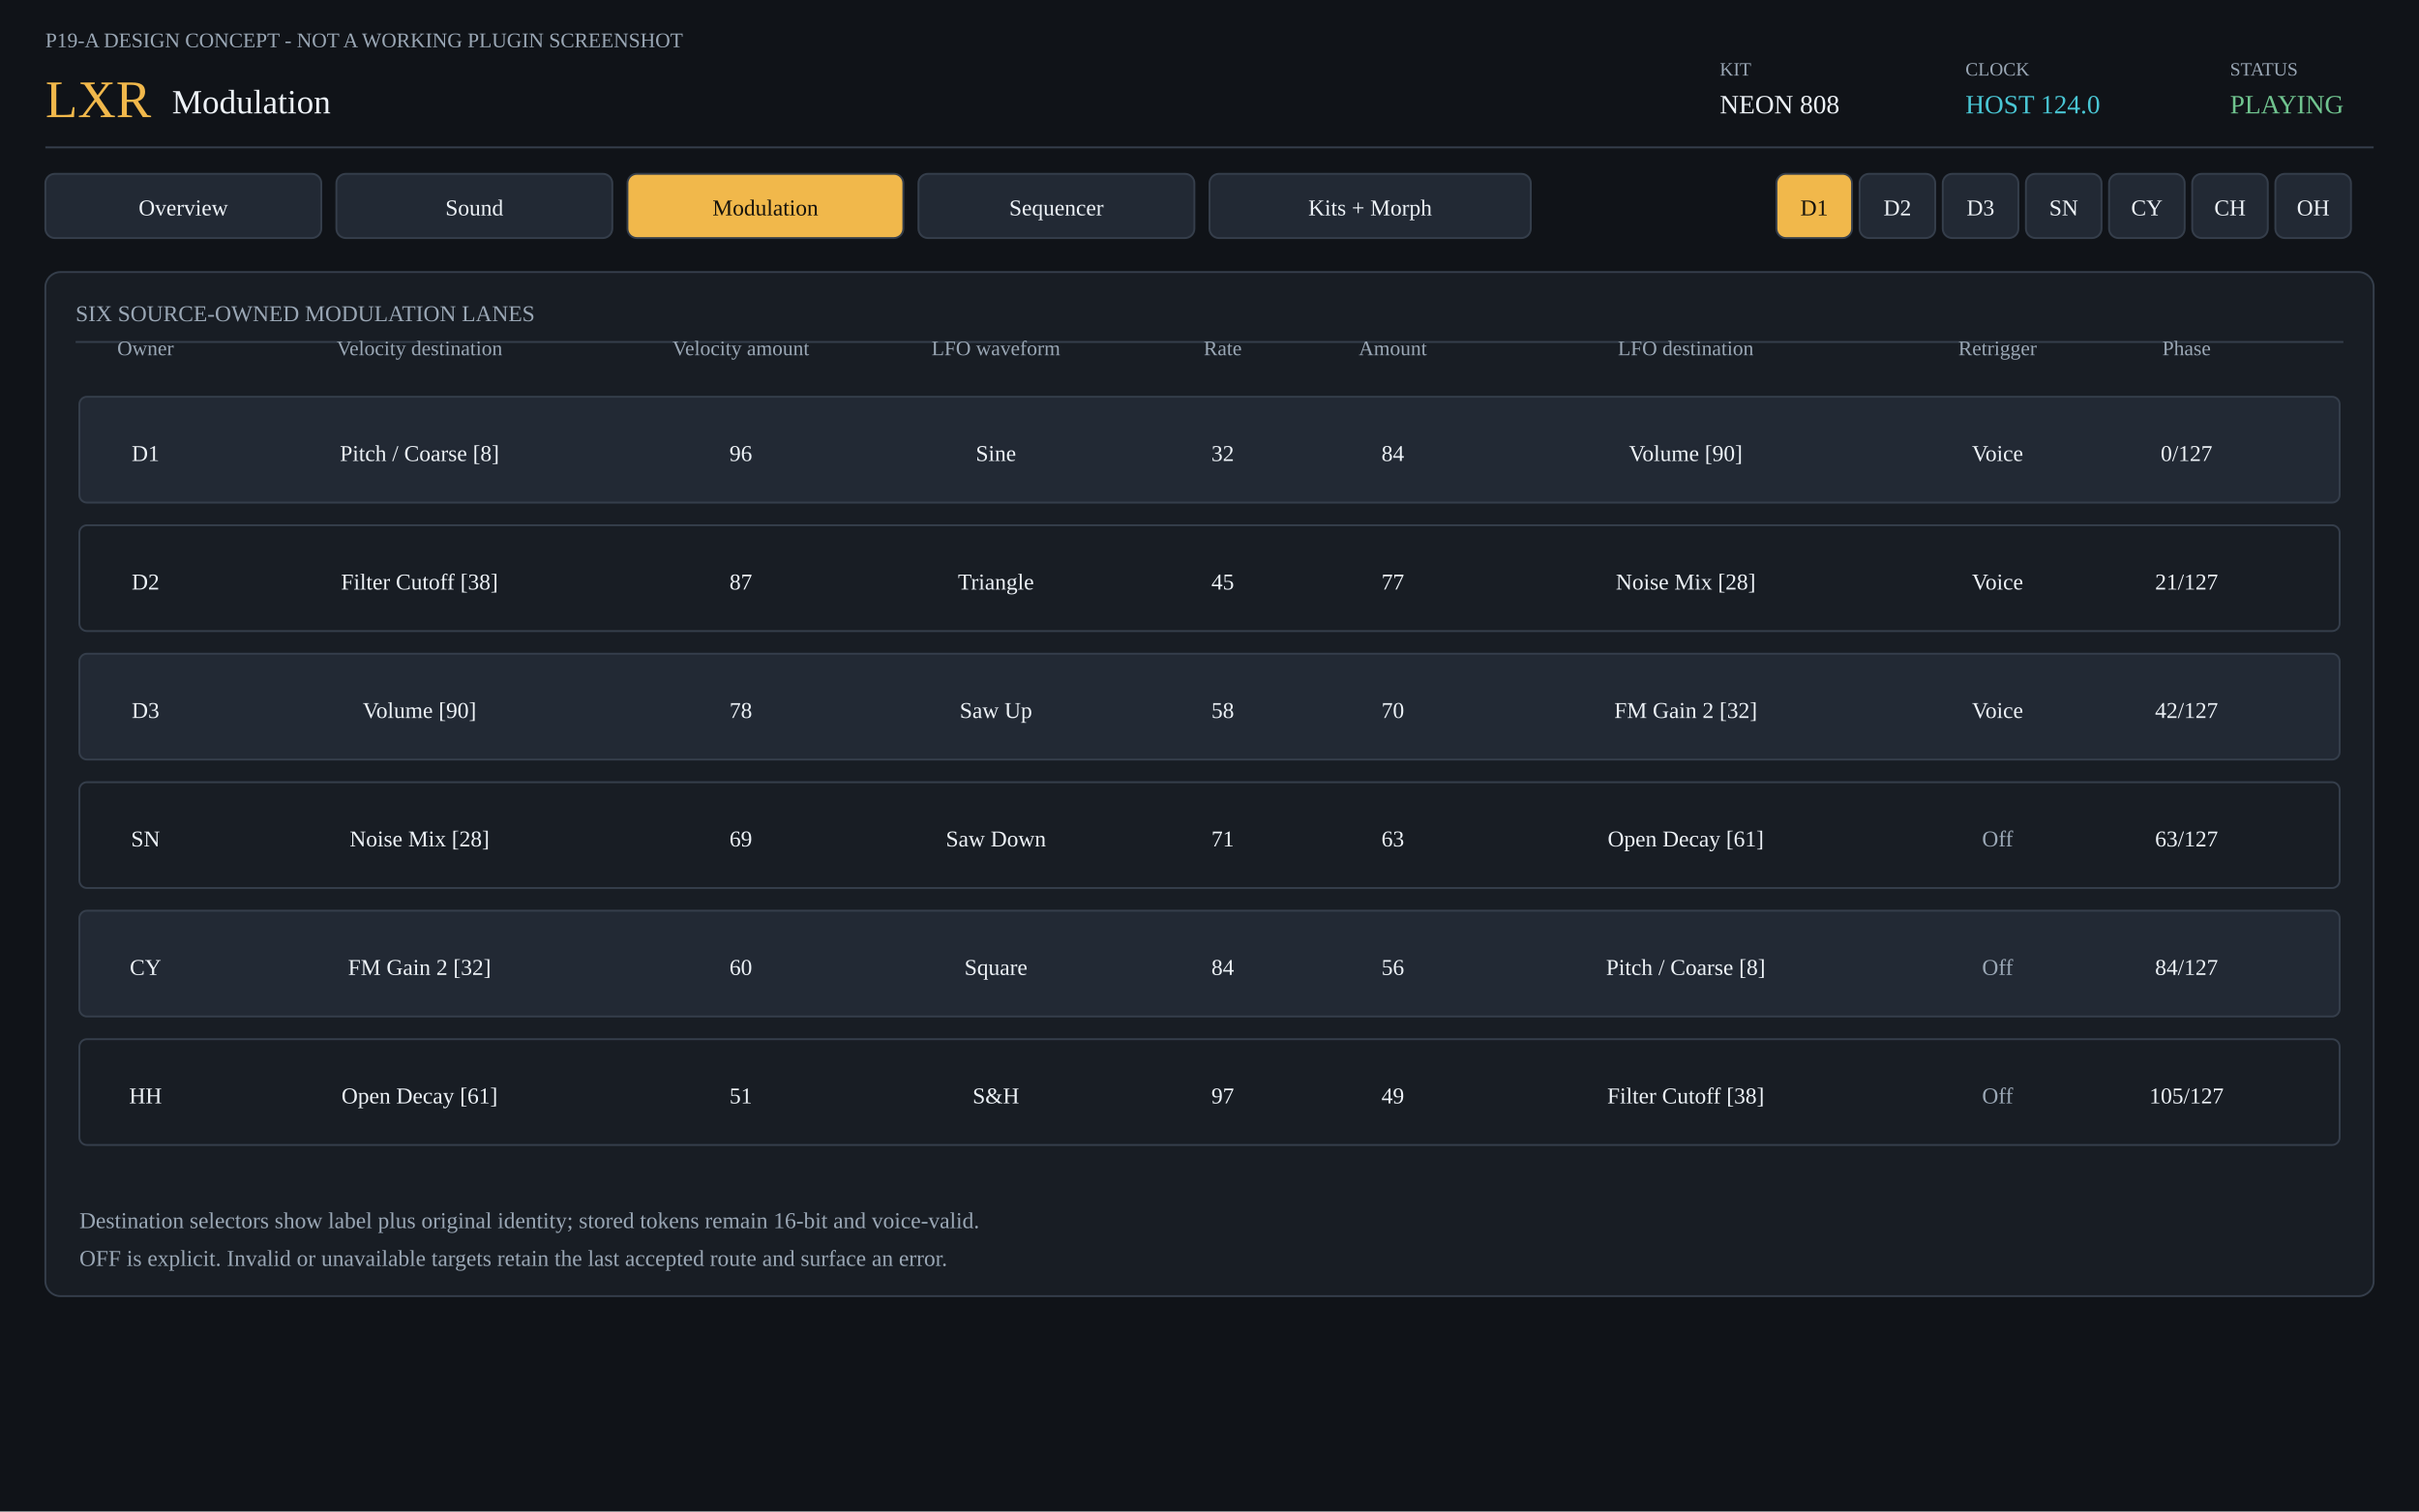
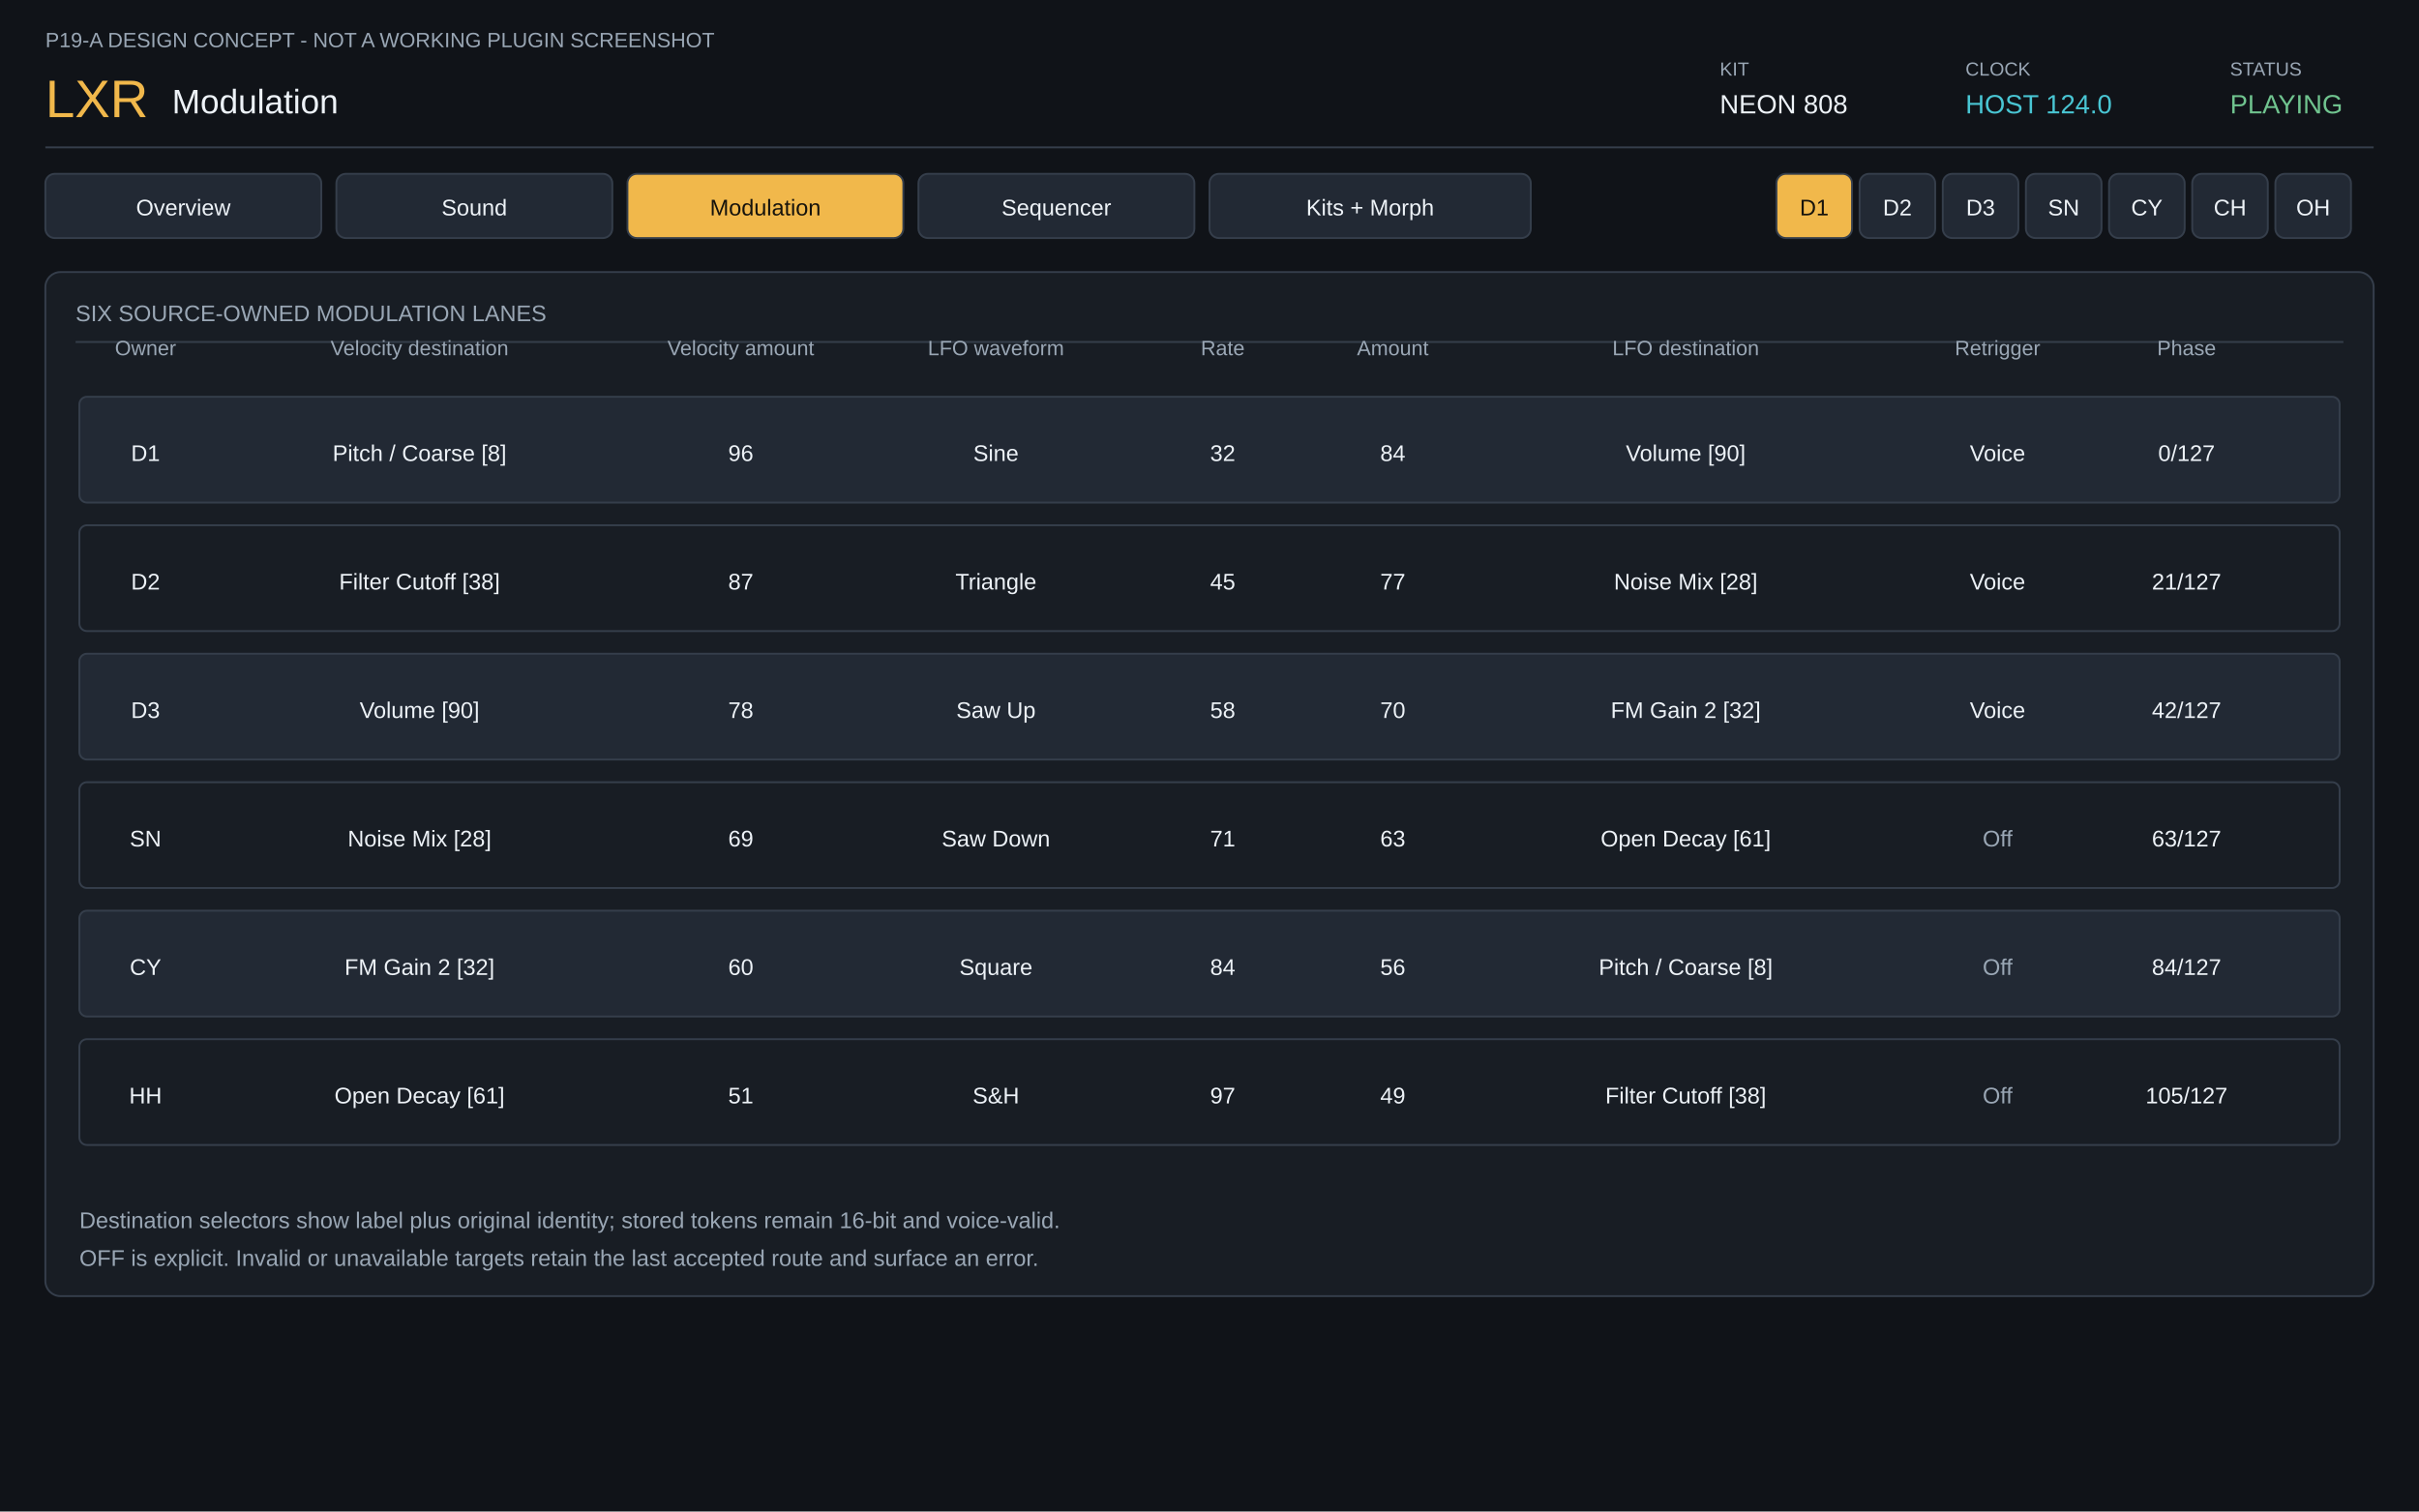
- <svg xmlns="http://www.w3.org/2000/svg" width="1280" height="800" viewBox="0 0 1280 800" role="img" aria-labelledby="title desc">
+ <svg xmlns="http://www.w3.org/2000/svg" width="1280" height="800" viewBox="0 0 1280 800" font-family="Segoe UI, Arial, sans-serif" role="img" aria-labelledby="title desc">
  <rect width="1280" height="800" fill="#101318" />
  <text class="" x="24" y="25" font-size="11" font-weight="500" text-anchor="start" fill="#9aa7b5">P19-A DESIGN CONCEPT - NOT A WORKING PLUGIN SCREENSHOT</text>
  <text class="" x="24" y="62" font-size="28" font-weight="500" text-anchor="start" fill="#f1b84b">LXR</text>
  <text class="" x="91" y="60" font-size="18" font-weight="500" text-anchor="start" fill="#edf2f7">Modulation</text>
  <text class="" x="910" y="40" font-size="10" font-weight="400" text-anchor="start" fill="#9aa7b5">KIT</text>
  <text class="" x="910" y="60" font-size="14" font-weight="500" text-anchor="start" fill="#edf2f7">NEON 808</text>
  <text class="" x="1040" y="40" font-size="10" font-weight="400" text-anchor="start" fill="#9aa7b5">CLOCK</text>
  <text class="" x="1040" y="60" font-size="14" font-weight="500" text-anchor="start" fill="#49c6d4">HOST 124.0</text>
  <text class="" x="1180" y="40" font-size="10" font-weight="400" text-anchor="start" fill="#9aa7b5">STATUS</text>
  <text class="" x="1180" y="60" font-size="14" font-weight="500" text-anchor="start" fill="#70c48f">PLAYING</text>
  <line x1="24" y1="78" x2="1256" y2="78" stroke="#353e4b" stroke-width="1" />
  <rect class="" x="24" y="92" width="146" height="34" rx="5" fill="#222934" stroke="#353e4b" />
  <text class="" x="97.0" y="114" font-size="12" font-weight="500" text-anchor="middle" fill="#edf2f7">Overview</text>
  <rect class="" x="178" y="92" width="146" height="34" rx="5" fill="#222934" stroke="#353e4b" />
  <text class="" x="251.0" y="114" font-size="12" font-weight="500" text-anchor="middle" fill="#edf2f7">Sound</text>
  <rect class="" x="332" y="92" width="146" height="34" rx="5" fill="#f1b84b" stroke="#353e4b" />
  <text class="" x="405.0" y="114" font-size="12" font-weight="500" text-anchor="middle" fill="#16130c">Modulation</text>
  <rect class="" x="486" y="92" width="146" height="34" rx="5" fill="#222934" stroke="#353e4b" />
  <text class="" x="559.0" y="114" font-size="12" font-weight="500" text-anchor="middle" fill="#edf2f7">Sequencer</text>
  <rect class="" x="640" y="92" width="170" height="34" rx="5" fill="#222934" stroke="#353e4b" />
  <text class="" x="725.0" y="114" font-size="12" font-weight="500" text-anchor="middle" fill="#edf2f7">Kits + Morph</text>
  <rect class="" x="940" y="92" width="40" height="34" rx="5" fill="#f1b84b" stroke="#353e4b" />
  <text class="" x="960.0" y="114" font-size="12" font-weight="500" text-anchor="middle" fill="#16130c">D1</text>
  <rect class="" x="984" y="92" width="40" height="34" rx="5" fill="#222934" stroke="#353e4b" />
  <text class="" x="1004.0" y="114" font-size="12" font-weight="500" text-anchor="middle" fill="#edf2f7">D2</text>
  <rect class="" x="1028" y="92" width="40" height="34" rx="5" fill="#222934" stroke="#353e4b" />
  <text class="" x="1048.0" y="114" font-size="12" font-weight="500" text-anchor="middle" fill="#edf2f7">D3</text>
  <rect class="" x="1072" y="92" width="40" height="34" rx="5" fill="#222934" stroke="#353e4b" />
  <text class="" x="1092.0" y="114" font-size="12" font-weight="500" text-anchor="middle" fill="#edf2f7">SN</text>
  <rect class="" x="1116" y="92" width="40" height="34" rx="5" fill="#222934" stroke="#353e4b" />
  <text class="" x="1136.0" y="114" font-size="12" font-weight="500" text-anchor="middle" fill="#edf2f7">CY</text>
  <rect class="" x="1160" y="92" width="40" height="34" rx="5" fill="#222934" stroke="#353e4b" />
  <text class="" x="1180.0" y="114" font-size="12" font-weight="500" text-anchor="middle" fill="#edf2f7">CH</text>
  <rect class="" x="1204" y="92" width="40" height="34" rx="5" fill="#222934" stroke="#353e4b" />
  <text class="" x="1224.0" y="114" font-size="12" font-weight="500" text-anchor="middle" fill="#edf2f7">OH</text>
  <rect class="" x="24" y="144" width="1232" height="542" rx="8" fill="#181d24" stroke="#353e4b" />
  <text class="" x="40" y="170" font-size="12" font-weight="500" text-anchor="start" fill="#9aa7b5">SIX SOURCE-OWNED MODULATION LANES</text>
  <line x1="40" y1="181" x2="1240" y2="181" stroke="#353e4b" stroke-width="1" />
  <text class="" x="77.0" y="188" font-size="11" font-weight="500" text-anchor="middle" fill="#9aa7b5">Owner</text>
  <text class="" x="222.0" y="188" font-size="11" font-weight="500" text-anchor="middle" fill="#9aa7b5">Velocity destination</text>
  <text class="" x="392.0" y="188" font-size="11" font-weight="500" text-anchor="middle" fill="#9aa7b5">Velocity amount</text>
  <text class="" x="527.0" y="188" font-size="11" font-weight="500" text-anchor="middle" fill="#9aa7b5">LFO waveform</text>
  <text class="" x="647.0" y="188" font-size="11" font-weight="500" text-anchor="middle" fill="#9aa7b5">Rate</text>
  <text class="" x="737.0" y="188" font-size="11" font-weight="500" text-anchor="middle" fill="#9aa7b5">Amount</text>
  <text class="" x="892.0" y="188" font-size="11" font-weight="500" text-anchor="middle" fill="#9aa7b5">LFO destination</text>
  <text class="" x="1057.0" y="188" font-size="11" font-weight="500" text-anchor="middle" fill="#9aa7b5">Retrigger</text>
  <text class="" x="1157.0" y="188" font-size="11" font-weight="500" text-anchor="middle" fill="#9aa7b5">Phase</text>
  <rect class="" x="42" y="210" width="1196" height="56" rx="4" fill="#222934" stroke="#353e4b" />
  <text class="" x="77.0" y="244" font-size="12" font-weight="400" text-anchor="middle" fill="#edf2f7">D1</text>
  <text class="" x="222.0" y="244" font-size="12" font-weight="400" text-anchor="middle" fill="#edf2f7">Pitch / Coarse [8]</text>
  <text class="" x="392.0" y="244" font-size="12" font-weight="400" text-anchor="middle" fill="#edf2f7">96</text>
  <text class="" x="527.0" y="244" font-size="12" font-weight="400" text-anchor="middle" fill="#edf2f7">Sine</text>
  <text class="" x="647.0" y="244" font-size="12" font-weight="400" text-anchor="middle" fill="#edf2f7">32</text>
  <text class="" x="737.0" y="244" font-size="12" font-weight="400" text-anchor="middle" fill="#edf2f7">84</text>
  <text class="" x="892.0" y="244" font-size="12" font-weight="400" text-anchor="middle" fill="#edf2f7">Volume [90]</text>
  <text class="" x="1057.0" y="244" font-size="12" font-weight="400" text-anchor="middle" fill="#edf2f7">Voice</text>
  <text class="" x="1157.0" y="244" font-size="12" font-weight="400" text-anchor="middle" fill="#edf2f7">0/127</text>
  <rect class="" x="42" y="278" width="1196" height="56" rx="4" fill="#181d24" stroke="#353e4b" />
  <text class="" x="77.0" y="312" font-size="12" font-weight="400" text-anchor="middle" fill="#edf2f7">D2</text>
  <text class="" x="222.0" y="312" font-size="12" font-weight="400" text-anchor="middle" fill="#edf2f7">Filter Cutoff [38]</text>
  <text class="" x="392.0" y="312" font-size="12" font-weight="400" text-anchor="middle" fill="#edf2f7">87</text>
  <text class="" x="527.0" y="312" font-size="12" font-weight="400" text-anchor="middle" fill="#edf2f7">Triangle</text>
  <text class="" x="647.0" y="312" font-size="12" font-weight="400" text-anchor="middle" fill="#edf2f7">45</text>
  <text class="" x="737.0" y="312" font-size="12" font-weight="400" text-anchor="middle" fill="#edf2f7">77</text>
  <text class="" x="892.0" y="312" font-size="12" font-weight="400" text-anchor="middle" fill="#edf2f7">Noise Mix [28]</text>
  <text class="" x="1057.0" y="312" font-size="12" font-weight="400" text-anchor="middle" fill="#edf2f7">Voice</text>
  <text class="" x="1157.0" y="312" font-size="12" font-weight="400" text-anchor="middle" fill="#edf2f7">21/127</text>
  <rect class="" x="42" y="346" width="1196" height="56" rx="4" fill="#222934" stroke="#353e4b" />
  <text class="" x="77.0" y="380" font-size="12" font-weight="400" text-anchor="middle" fill="#edf2f7">D3</text>
  <text class="" x="222.0" y="380" font-size="12" font-weight="400" text-anchor="middle" fill="#edf2f7">Volume [90]</text>
  <text class="" x="392.0" y="380" font-size="12" font-weight="400" text-anchor="middle" fill="#edf2f7">78</text>
  <text class="" x="527.0" y="380" font-size="12" font-weight="400" text-anchor="middle" fill="#edf2f7">Saw Up</text>
  <text class="" x="647.0" y="380" font-size="12" font-weight="400" text-anchor="middle" fill="#edf2f7">58</text>
  <text class="" x="737.0" y="380" font-size="12" font-weight="400" text-anchor="middle" fill="#edf2f7">70</text>
  <text class="" x="892.0" y="380" font-size="12" font-weight="400" text-anchor="middle" fill="#edf2f7">FM Gain 2 [32]</text>
  <text class="" x="1057.0" y="380" font-size="12" font-weight="400" text-anchor="middle" fill="#edf2f7">Voice</text>
  <text class="" x="1157.0" y="380" font-size="12" font-weight="400" text-anchor="middle" fill="#edf2f7">42/127</text>
  <rect class="" x="42" y="414" width="1196" height="56" rx="4" fill="#181d24" stroke="#353e4b" />
  <text class="" x="77.0" y="448" font-size="12" font-weight="400" text-anchor="middle" fill="#edf2f7">SN</text>
  <text class="" x="222.0" y="448" font-size="12" font-weight="400" text-anchor="middle" fill="#edf2f7">Noise Mix [28]</text>
  <text class="" x="392.0" y="448" font-size="12" font-weight="400" text-anchor="middle" fill="#edf2f7">69</text>
  <text class="" x="527.0" y="448" font-size="12" font-weight="400" text-anchor="middle" fill="#edf2f7">Saw Down</text>
  <text class="" x="647.0" y="448" font-size="12" font-weight="400" text-anchor="middle" fill="#edf2f7">71</text>
  <text class="" x="737.0" y="448" font-size="12" font-weight="400" text-anchor="middle" fill="#edf2f7">63</text>
  <text class="" x="892.0" y="448" font-size="12" font-weight="400" text-anchor="middle" fill="#edf2f7">Open Decay [61]</text>
  <text class="" x="1057.0" y="448" font-size="12" font-weight="400" text-anchor="middle" fill="#9aa7b5">Off</text>
  <text class="" x="1157.0" y="448" font-size="12" font-weight="400" text-anchor="middle" fill="#edf2f7">63/127</text>
  <rect class="" x="42" y="482" width="1196" height="56" rx="4" fill="#222934" stroke="#353e4b" />
  <text class="" x="77.0" y="516" font-size="12" font-weight="400" text-anchor="middle" fill="#edf2f7">CY</text>
  <text class="" x="222.0" y="516" font-size="12" font-weight="400" text-anchor="middle" fill="#edf2f7">FM Gain 2 [32]</text>
  <text class="" x="392.0" y="516" font-size="12" font-weight="400" text-anchor="middle" fill="#edf2f7">60</text>
  <text class="" x="527.0" y="516" font-size="12" font-weight="400" text-anchor="middle" fill="#edf2f7">Square</text>
  <text class="" x="647.0" y="516" font-size="12" font-weight="400" text-anchor="middle" fill="#edf2f7">84</text>
  <text class="" x="737.0" y="516" font-size="12" font-weight="400" text-anchor="middle" fill="#edf2f7">56</text>
  <text class="" x="892.0" y="516" font-size="12" font-weight="400" text-anchor="middle" fill="#edf2f7">Pitch / Coarse [8]</text>
  <text class="" x="1057.0" y="516" font-size="12" font-weight="400" text-anchor="middle" fill="#9aa7b5">Off</text>
  <text class="" x="1157.0" y="516" font-size="12" font-weight="400" text-anchor="middle" fill="#edf2f7">84/127</text>
  <rect class="" x="42" y="550" width="1196" height="56" rx="4" fill="#181d24" stroke="#353e4b" />
  <text class="" x="77.0" y="584" font-size="12" font-weight="400" text-anchor="middle" fill="#edf2f7">HH</text>
  <text class="" x="222.0" y="584" font-size="12" font-weight="400" text-anchor="middle" fill="#edf2f7">Open Decay [61]</text>
  <text class="" x="392.0" y="584" font-size="12" font-weight="400" text-anchor="middle" fill="#edf2f7">51</text>
  <text class="" x="527.0" y="584" font-size="12" font-weight="400" text-anchor="middle" fill="#edf2f7">S&amp;H</text>
  <text class="" x="647.0" y="584" font-size="12" font-weight="400" text-anchor="middle" fill="#edf2f7">97</text>
  <text class="" x="737.0" y="584" font-size="12" font-weight="400" text-anchor="middle" fill="#edf2f7">49</text>
  <text class="" x="892.0" y="584" font-size="12" font-weight="400" text-anchor="middle" fill="#edf2f7">Filter Cutoff [38]</text>
  <text class="" x="1057.0" y="584" font-size="12" font-weight="400" text-anchor="middle" fill="#9aa7b5">Off</text>
  <text class="" x="1157.0" y="584" font-size="12" font-weight="400" text-anchor="middle" fill="#edf2f7">105/127</text>
  <text class="" x="42" y="650" font-size="12" font-weight="400" text-anchor="start" fill="#9aa7b5">Destination selectors show label plus original identity; stored tokens remain 16-bit and voice-valid.</text>
  <text class="" x="42" y="670" font-size="12" font-weight="400" text-anchor="start" fill="#9aa7b5">OFF is explicit. Invalid or unavailable targets retain the last accepted route and surface an error.</text>
</svg>
